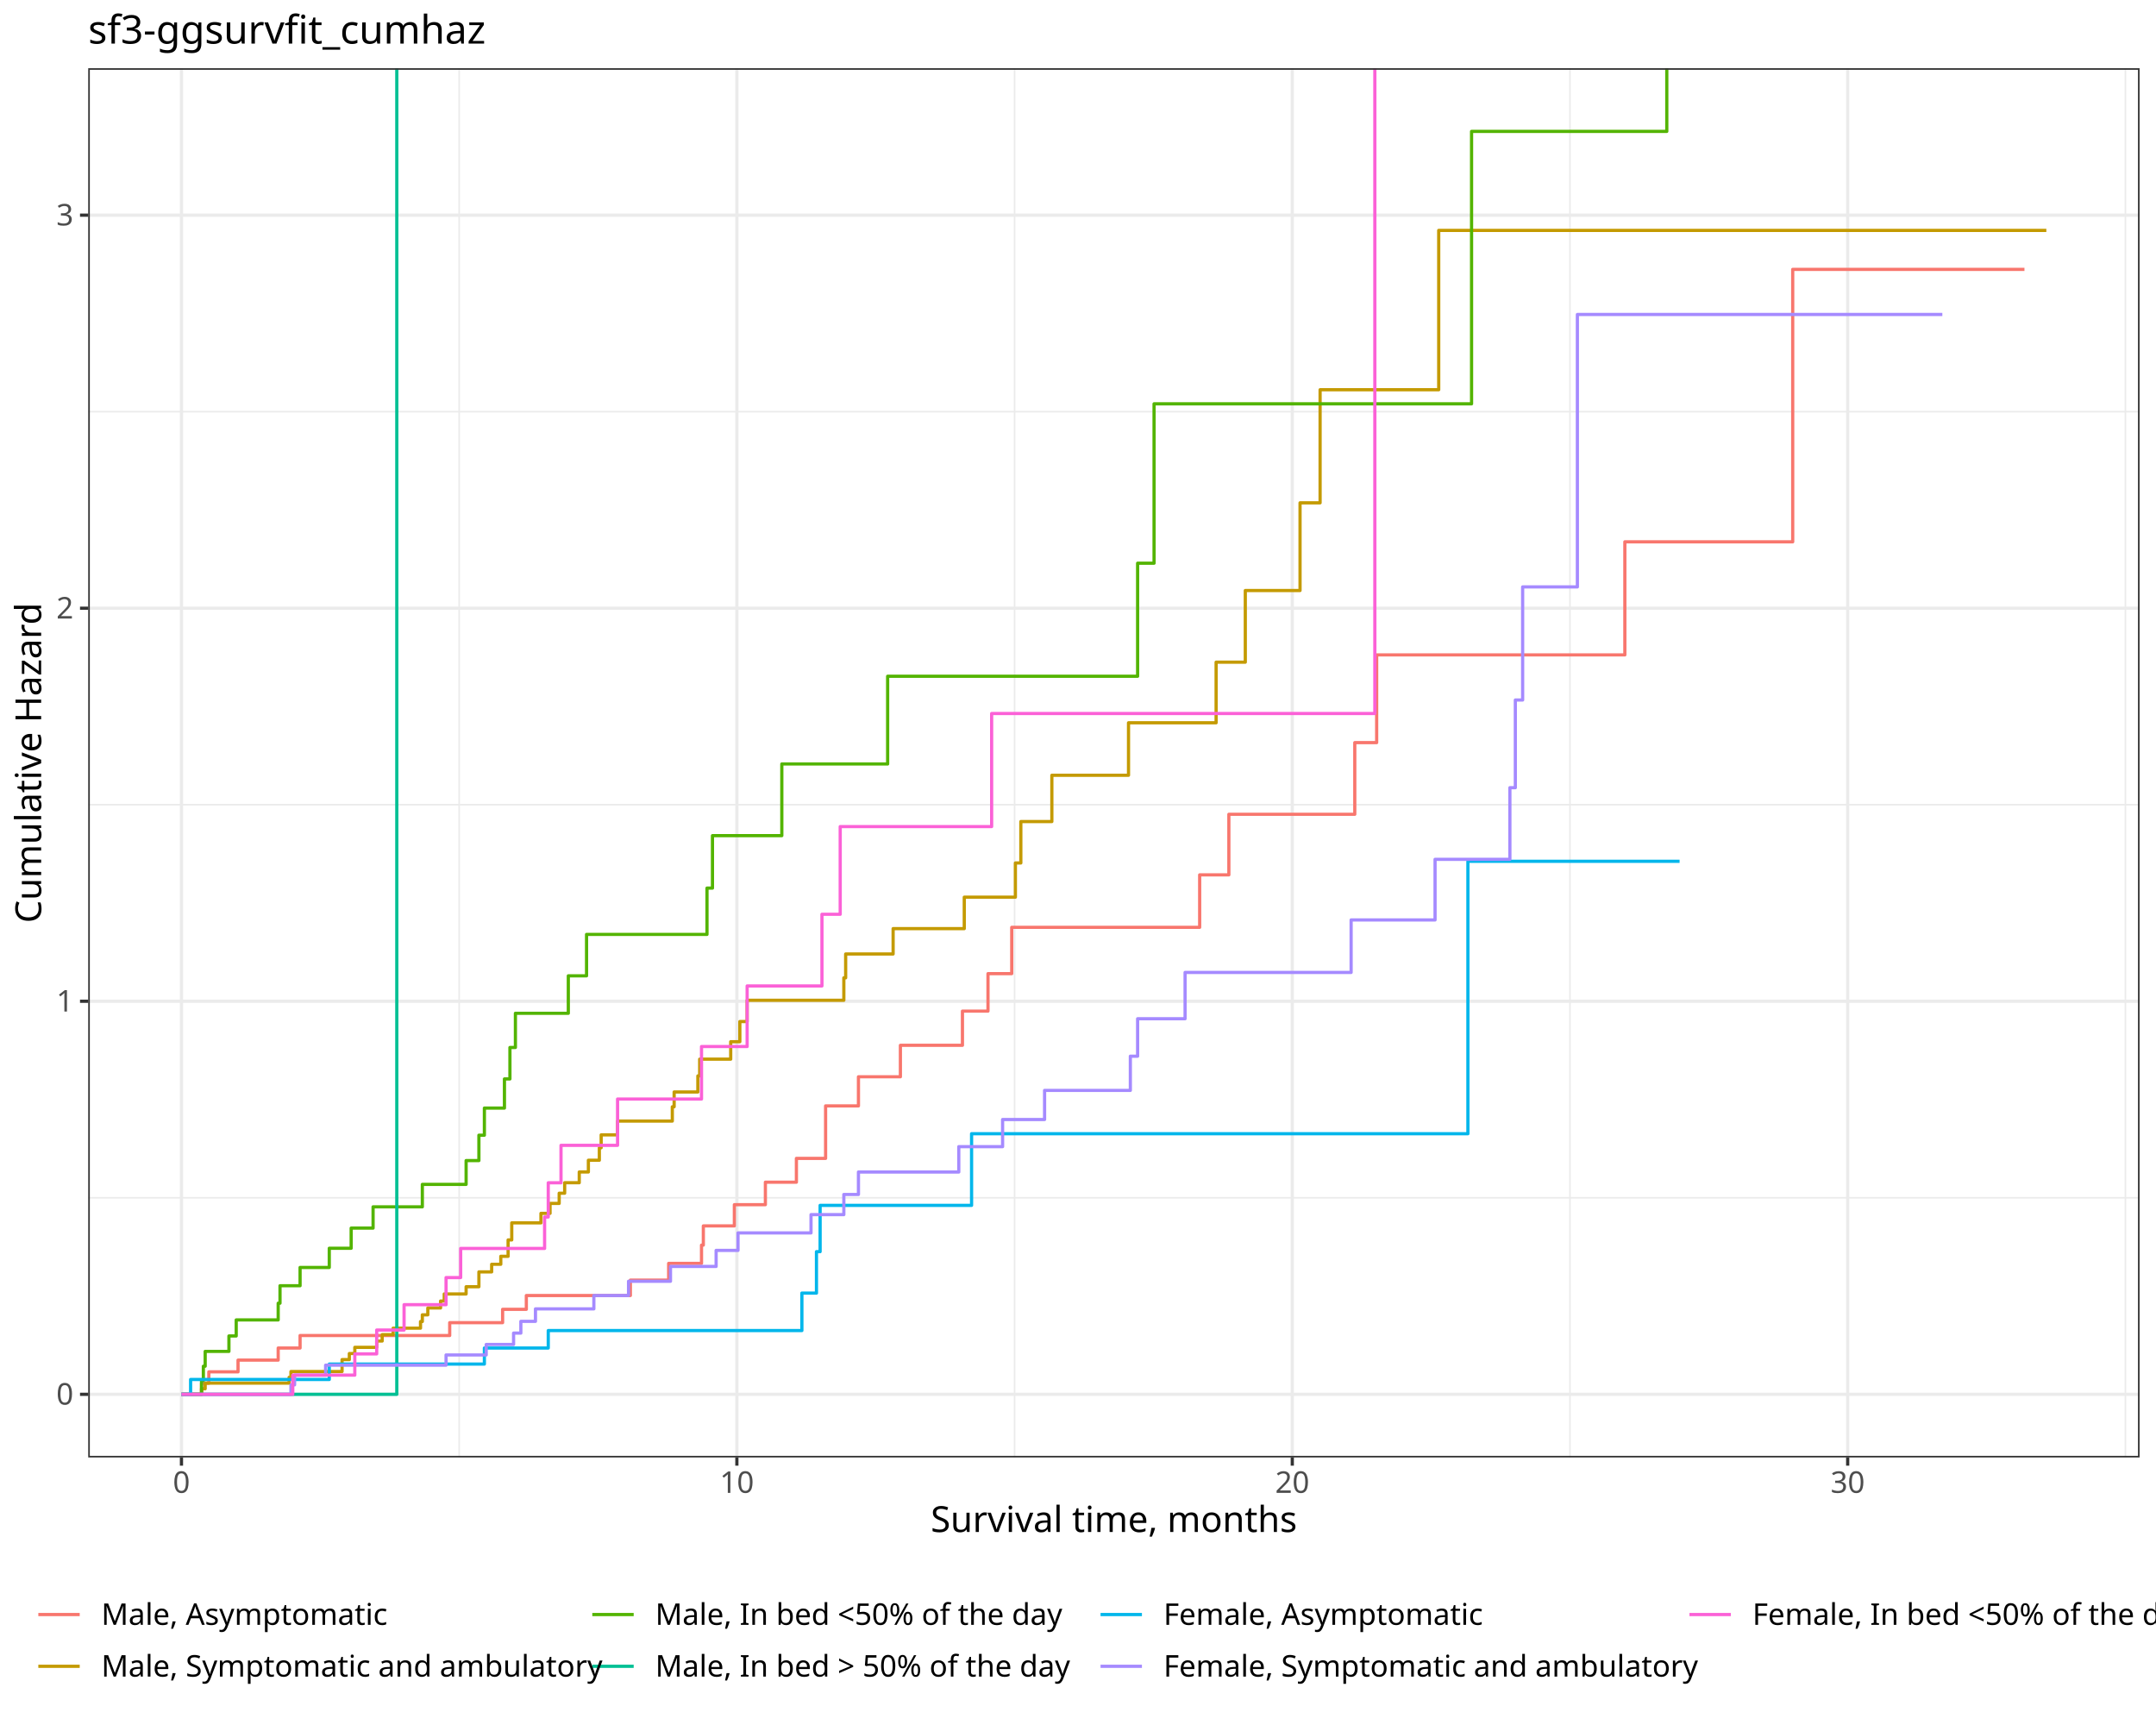
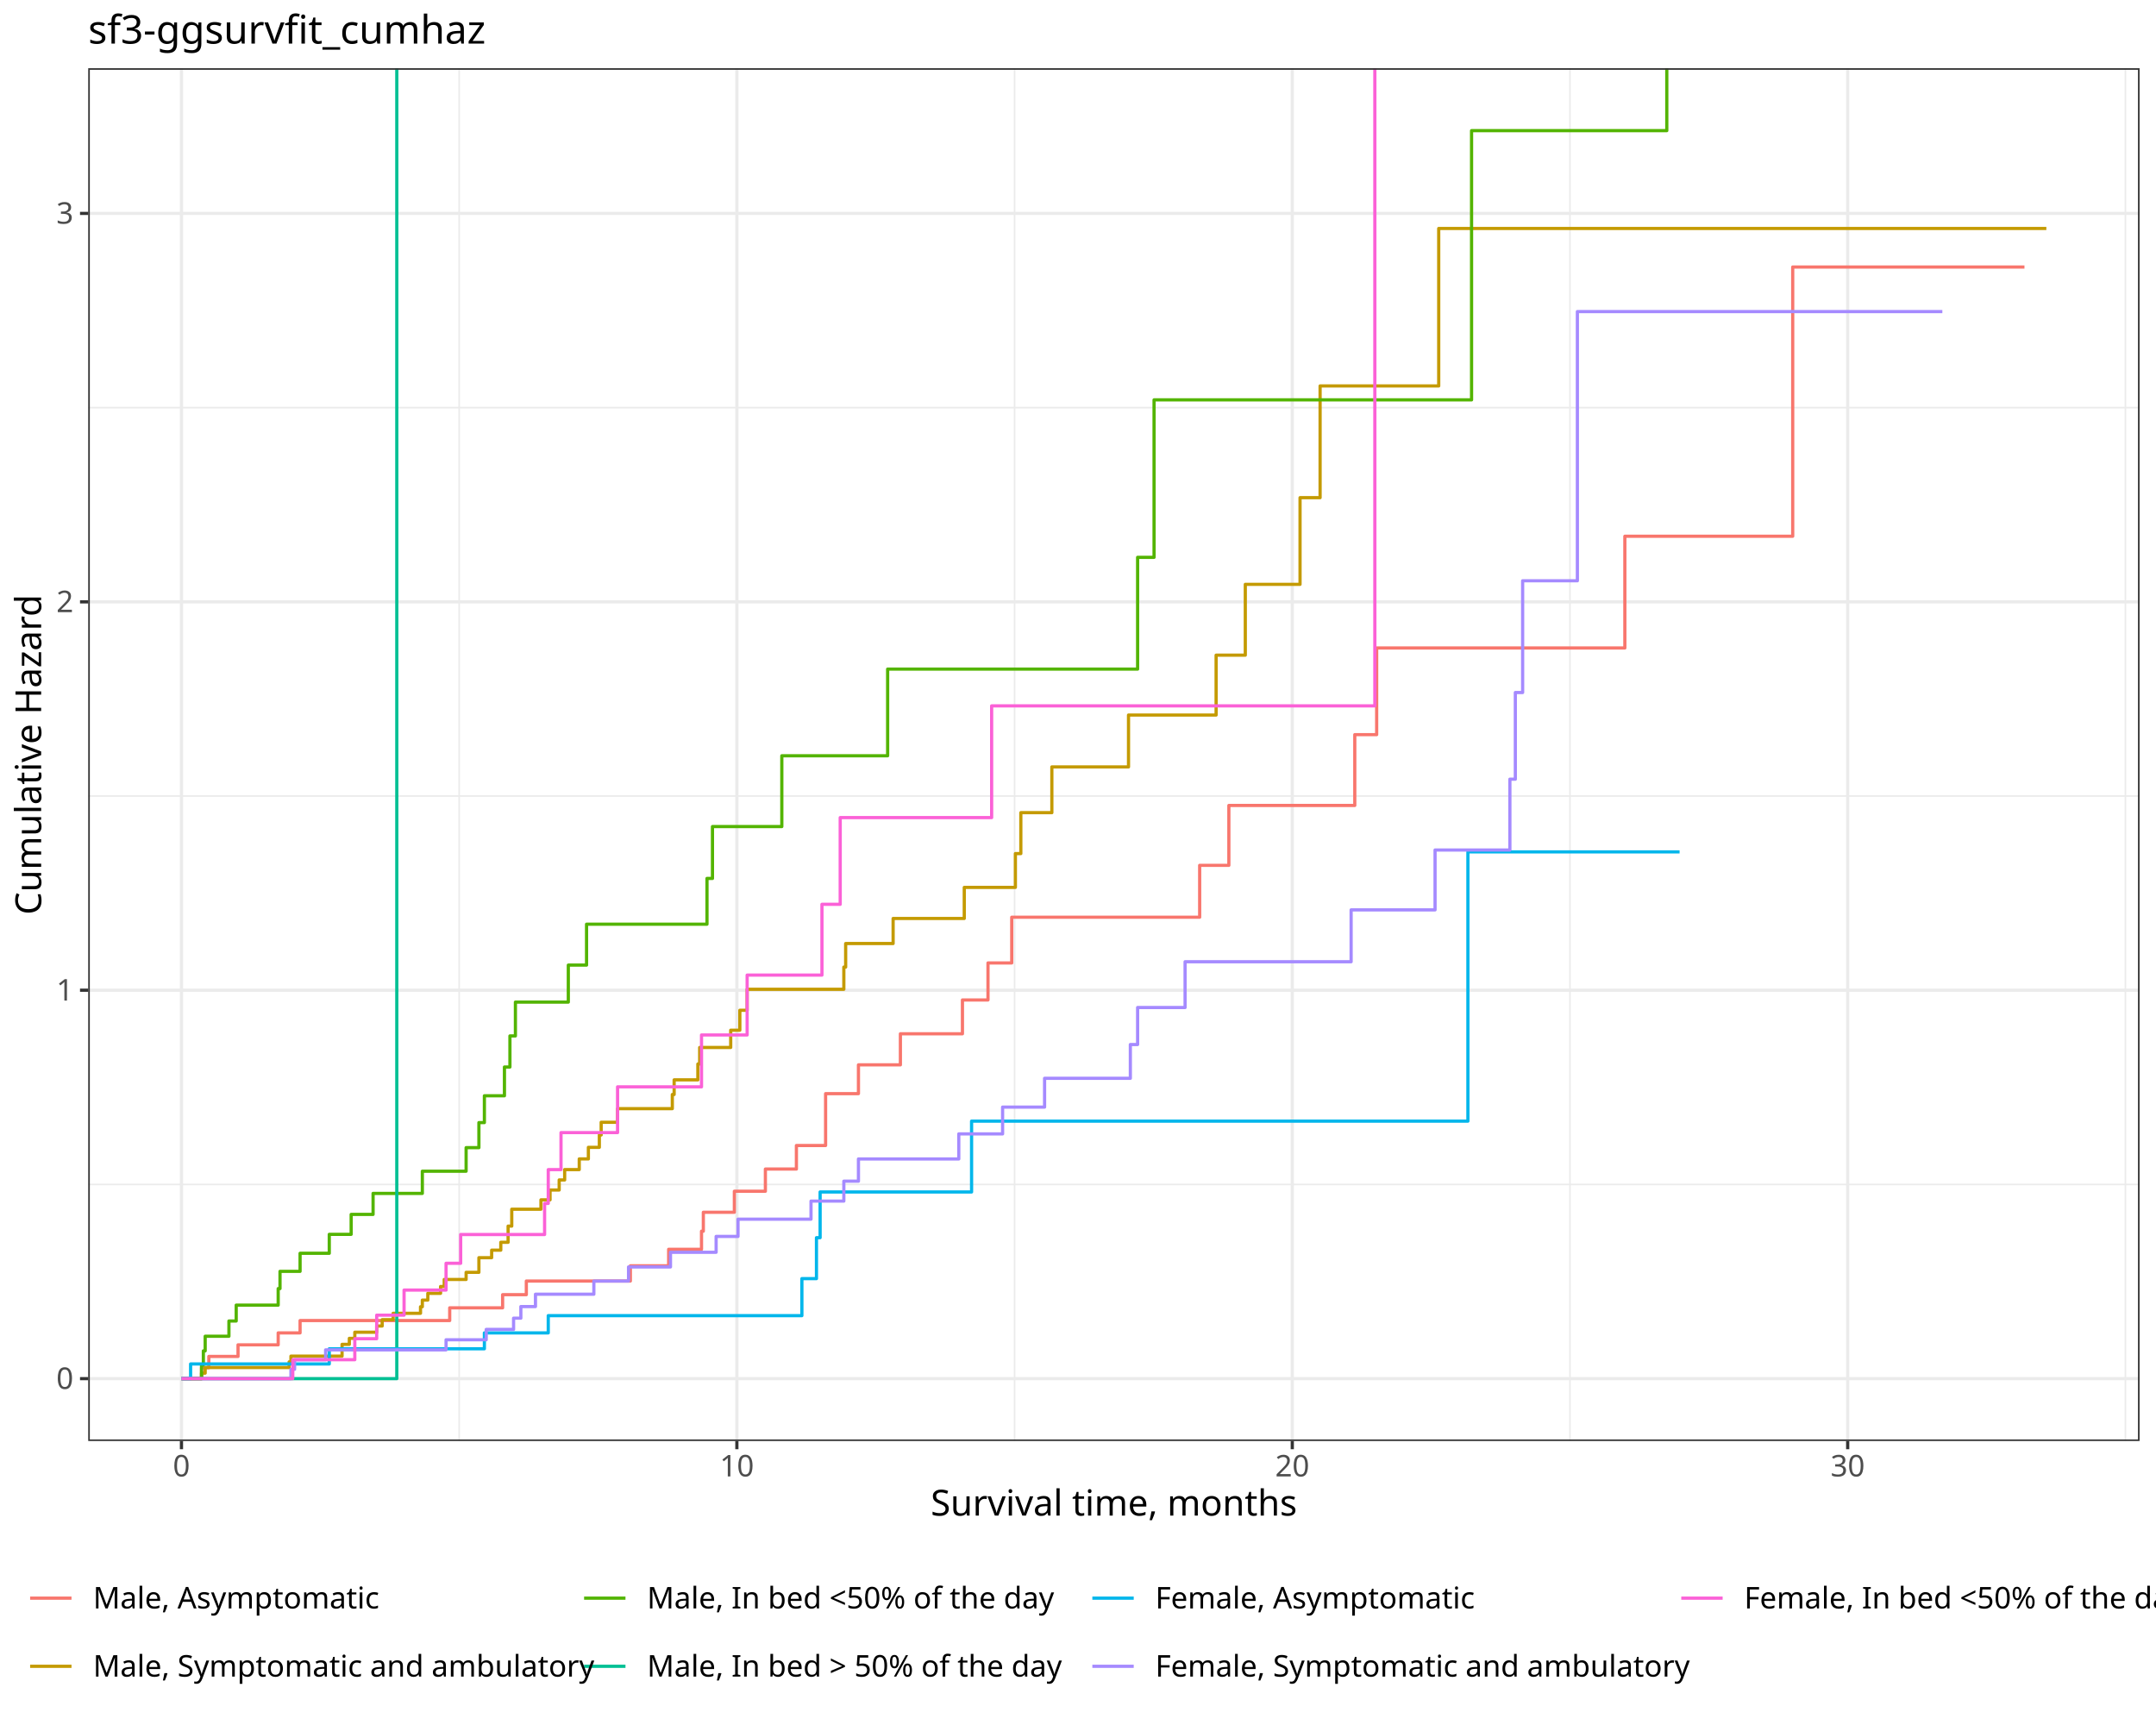
<svg xmlns="http://www.w3.org/2000/svg" class="svglite" data-engine-version="2.0" width="720.00pt" height="576.00pt" viewBox="0 0 720.00 576.00">
  <defs>
    <style type="text/css">
    .svglite line, .svglite polyline, .svglite polygon, .svglite path, .svglite rect, .svglite circle {
      fill: none;
      stroke: #000000;
      stroke-linecap: round;
      stroke-linejoin: round;
      stroke-miterlimit: 10.00;
    }
  </style>
  </defs>
  <rect width="100%" height="100%" style="stroke: none; fill: #FFFFFF;" />
  <defs>
    <clipPath id="cpMC4wMHw3MjAuMDB8MC4wMHw1NzYuMDA=">
      <rect x="0.00" y="0.00" width="720.00" height="576.00" />
    </clipPath>
  </defs>
  <g clip-path="url(#cpMC4wMHw3MjAuMDB8MC4wMHw1NzYuMDA=)">
    <rect x="0.00" y="0.00" width="720.00" height="576.00" style="stroke-width: 1.07; stroke: #FFFFFF; fill: #FFFFFF;" />
  </g>
  <defs>
-     <clipPath id="cpMjkuNDZ8NzE0LjUyfDIyLjc4fDQ4Ni42Ng==">
-       <rect x="29.46" y="22.78" width="685.06" height="463.88" />
+     <clipPath id="cpMjkuNDZ8NzE0LjUyfDIyLjc4fDQ4MS4xOA==">
+       <rect x="29.46" y="22.78" width="685.06" height="458.40" />
    </clipPath>
  </defs>
-   <g clip-path="url(#cpMjkuNDZ8NzE0LjUyfDIyLjc4fDQ4Ni42Ng==)">
-     <rect x="29.46" y="22.78" width="685.06" height="463.88" style="stroke-width: 1.07; stroke: none; fill: #FFFFFF;" />
-     <polyline points="29.46,399.96 714.52,399.96 " style="stroke-width: 0.53; stroke: #EBEBEB; stroke-linecap: butt;" />
-     <polyline points="29.46,268.71 714.52,268.71 " style="stroke-width: 0.53; stroke: #EBEBEB; stroke-linecap: butt;" />
-     <polyline points="29.46,137.47 714.52,137.47 " style="stroke-width: 0.53; stroke: #EBEBEB; stroke-linecap: butt;" />
-     <polyline points="153.34,486.66 153.34,22.78 " style="stroke-width: 0.53; stroke: #EBEBEB; stroke-linecap: butt;" />
-     <polyline points="338.82,486.66 338.82,22.78 " style="stroke-width: 0.53; stroke: #EBEBEB; stroke-linecap: butt;" />
-     <polyline points="524.30,486.66 524.30,22.78 " style="stroke-width: 0.53; stroke: #EBEBEB; stroke-linecap: butt;" />
-     <polyline points="709.78,486.66 709.78,22.78 " style="stroke-width: 0.53; stroke: #EBEBEB; stroke-linecap: butt;" />
-     <polyline points="29.46,465.58 714.52,465.58 " style="stroke-width: 1.07; stroke: #EBEBEB; stroke-linecap: butt;" />
-     <polyline points="29.46,334.33 714.52,334.33 " style="stroke-width: 1.07; stroke: #EBEBEB; stroke-linecap: butt;" />
-     <polyline points="29.46,203.09 714.52,203.09 " style="stroke-width: 1.07; stroke: #EBEBEB; stroke-linecap: butt;" />
-     <polyline points="29.46,71.84 714.52,71.84 " style="stroke-width: 1.07; stroke: #EBEBEB; stroke-linecap: butt;" />
-     <polyline points="60.60,486.66 60.60,22.78 " style="stroke-width: 1.07; stroke: #EBEBEB; stroke-linecap: butt;" />
-     <polyline points="246.08,486.66 246.08,22.78 " style="stroke-width: 1.07; stroke: #EBEBEB; stroke-linecap: butt;" />
-     <polyline points="431.56,486.66 431.56,22.78 " style="stroke-width: 1.07; stroke: #EBEBEB; stroke-linecap: butt;" />
-     <polyline points="617.04,486.66 617.04,22.78 " style="stroke-width: 1.07; stroke: #EBEBEB; stroke-linecap: butt;" />
-     <polyline points="60.60,465.58 67.30,465.58 67.30,461.88 69.74,461.88 69.74,458.08 79.49,458.08 79.49,454.16 92.90,454.16 92.90,450.12 100.21,450.12 100.21,445.95 150.18,445.95 150.18,441.65 167.85,441.65 167.85,437.20 175.77,437.20 175.77,432.59 176.99,432.59 176.99,432.59 197.71,432.59 197.71,432.59 210.51,432.59 210.51,427.45 218.43,427.45 218.43,427.45 223.30,427.45 223.30,421.86 233.66,421.86 233.66,421.86 234.27,421.86 234.27,415.76 234.88,415.76 234.88,409.35 243.41,409.35 243.41,409.35 245.24,409.35 245.24,402.26 255.60,402.26 255.60,394.75 265.96,394.75 265.96,386.80 275.71,386.80 275.71,369.27 286.68,369.27 286.68,359.55 300.69,359.55 300.69,349.04 321.41,349.04 321.41,337.62 329.94,337.62 329.94,325.11 331.16,325.11 331.16,325.11 337.87,325.11 337.87,309.65 400.63,309.65 400.63,292.13 410.38,292.13 410.38,271.90 452.43,271.90 452.43,247.97 459.74,247.97 459.74,218.68 542.62,218.68 542.62,180.92 572.48,180.92 572.48,180.92 598.68,180.92 598.68,89.95 676.07,89.95 676.07,89.95 " style="stroke-width: 1.07; stroke: #F8766D; stroke-linecap: butt;" />
-     <polyline points="60.60,465.58 67.30,465.58 67.30,463.72 68.52,463.72 68.52,461.83 96.55,461.83 96.55,459.91 97.16,459.91 97.16,457.97 114.23,457.97 114.23,453.99 116.66,453.99 116.66,451.96 118.49,451.96 118.49,449.89 125.80,449.89 125.80,447.79 127.63,447.79 127.63,445.65 131.29,445.65 131.29,443.49 140.43,443.49 140.43,441.28 141.04,441.28 141.04,439.04 142.87,439.04 142.87,436.75 147.13,436.75 147.13,434.43 148.35,434.43 148.35,432.07 155.66,432.07 155.66,429.66 159.93,429.66 159.93,424.70 164.19,424.70 164.19,422.16 166.63,422.16 166.63,422.16 167.24,422.16 167.24,419.50 169.68,419.50 169.68,414.03 170.90,414.03 170.90,408.33 173.34,408.33 173.34,408.33 175.16,408.33 175.16,408.33 180.04,408.33 180.04,408.33 180.65,408.33 180.65,405.16 183.69,405.16 183.69,401.84 186.74,401.84 186.74,398.43 188.57,398.43 188.57,394.93 193.44,394.93 193.44,391.34 195.27,391.34 195.27,391.34 195.88,391.34 195.88,391.34 196.49,391.34 196.49,387.42 197.71,387.42 197.71,387.42 200.15,387.42 200.15,383.25 200.76,383.25 200.76,378.95 205.02,378.95 205.02,378.95 206.24,378.95 206.24,374.34 224.52,374.34 224.52,369.57 225.13,369.57 225.13,364.62 230.62,364.62 230.62,364.62 233.05,364.62 233.05,359.26 233.66,359.26 233.66,353.67 244.02,353.67 244.02,347.84 245.24,347.84 245.24,347.84 247.07,347.84 247.07,341.11 249.51,341.11 249.51,334.01 281.80,334.01 281.80,326.51 282.41,326.51 282.41,318.55 298.26,318.55 298.26,310.08 306.79,310.08 306.79,310.08 312.27,310.08 312.27,310.08 322.02,310.08 322.02,299.58 339.09,299.58 339.09,288.16 339.69,288.16 339.69,288.16 340.91,288.16 340.91,274.33 351.27,274.33 351.27,258.87 376.87,258.87 376.87,241.35 406.12,241.35 406.12,221.11 415.87,221.11 415.87,197.18 434.15,197.18 434.15,167.90 440.85,167.90 440.85,130.14 480.46,130.14 480.46,76.93 551.76,76.93 551.76,76.93 683.38,76.93 683.38,76.93 " style="stroke-width: 1.07; stroke: #C49A00; stroke-linecap: butt;" />
-     <polyline points="60.60,465.58 67.30,465.58 67.30,460.97 67.91,460.97 67.91,456.20 68.52,456.20 68.52,451.25 76.45,451.25 76.45,446.10 78.88,446.10 78.88,440.74 92.90,440.74 92.90,435.16 93.51,435.16 93.51,429.32 100.21,429.32 100.21,423.22 109.96,423.22 109.96,416.81 117.27,416.81 117.27,410.08 124.59,410.08 124.59,402.98 141.04,402.98 141.04,395.48 155.66,395.48 155.66,387.53 159.93,387.53 159.93,379.06 161.76,379.06 161.76,370.00 168.46,370.00 168.46,360.27 170.29,360.27 170.29,349.77 172.12,349.77 172.12,338.35 189.79,338.35 189.79,325.84 195.88,325.84 195.88,312.01 236.10,312.01 236.10,296.55 237.93,296.55 237.93,279.03 238.54,279.03 238.54,279.03 261.09,279.03 261.09,255.10 296.43,255.10 296.43,225.81 379.91,225.81 379.91,188.06 385.40,188.06 385.40,134.84 491.43,134.84 491.43,43.87 556.63,43.87 556.63,22.78 " style="stroke-width: 1.07; stroke: #53B400; stroke-linecap: butt;" />
-     <polyline points="60.60,465.58 132.51,465.58 132.51,22.78 " style="stroke-width: 1.07; stroke: #00C094; stroke-linecap: butt;" />
-     <polyline points="60.60,465.58 63.65,465.58 63.65,460.63 109.96,460.63 109.96,455.48 161.76,455.48 161.76,450.12 167.24,450.12 167.24,450.12 183.09,450.12 183.09,444.29 183.69,444.29 183.69,444.29 197.10,444.29 197.10,444.29 203.80,444.29 203.80,444.29 206.85,444.29 206.85,444.29 214.16,444.29 214.16,444.29 222.69,444.29 222.69,444.29 224.52,444.29 224.52,444.29 228.79,444.29 228.79,444.29 238.54,444.29 238.54,444.29 252.55,444.29 252.55,444.29 262.91,444.29 262.91,444.29 267.79,444.29 267.79,431.78 272.66,431.78 272.66,417.95 273.88,417.95 273.88,402.49 293.38,402.49 293.38,402.49 294.60,402.49 294.60,402.49 324.46,402.49 324.46,378.56 391.49,378.56 391.49,378.56 401.24,378.56 401.24,378.56 418.91,378.56 418.91,378.56 490.21,378.56 490.21,287.59 560.90,287.59 560.90,287.59 " style="stroke-width: 1.07; stroke: #00B6EB; stroke-linecap: butt;" />
-     <polyline points="60.60,465.58 97.16,465.58 97.16,462.42 98.38,462.42 98.38,459.17 108.74,459.17 108.74,455.85 148.96,455.85 148.96,452.44 162.37,452.44 162.37,448.94 166.02,448.94 166.02,448.94 168.46,448.94 168.46,448.94 171.51,448.94 171.51,445.14 173.94,445.14 173.94,441.22 177.60,441.22 177.60,441.22 178.82,441.22 178.82,437.05 184.30,437.05 184.30,437.05 198.32,437.05 198.32,432.60 208.68,432.60 208.68,432.60 209.90,432.60 209.90,427.83 223.91,427.83 223.91,422.88 226.35,422.88 226.35,422.88 239.15,422.88 239.15,417.52 240.98,417.52 240.98,417.52 246.46,417.52 246.46,411.69 270.84,411.69 270.84,405.58 277.54,405.58 277.54,405.58 281.80,405.58 281.80,398.85 282.41,398.85 282.41,398.85 286.68,398.85 286.68,391.35 289.73,391.35 289.73,391.35 320.19,391.35 320.19,382.88 334.82,382.88 334.82,373.82 348.84,373.82 348.84,364.10 371.99,364.10 371.99,364.10 377.48,364.10 377.48,352.68 379.91,352.68 379.91,340.17 382.96,340.17 382.96,340.17 395.76,340.17 395.76,324.71 451.21,324.71 451.21,307.18 479.24,307.18 479.24,286.95 504.23,286.95 504.23,263.02 506.05,263.02 506.05,233.74 508.49,233.74 508.49,195.98 511.54,195.98 511.54,195.98 526.77,195.98 526.77,105.01 648.65,105.01 648.65,105.01 " style="stroke-width: 1.07; stroke: #A58AFF; stroke-linecap: butt;" />
-     <polyline points="60.60,465.58 97.77,465.58 97.77,459.17 116.66,459.17 116.66,459.17 118.49,459.17 118.49,452.08 124.59,452.08 124.59,452.08 125.80,452.08 125.80,444.12 134.94,444.12 134.94,435.65 148.96,435.65 148.96,426.60 153.84,426.60 153.84,416.87 181.87,416.87 181.87,406.37 183.09,406.37 183.09,394.95 187.35,394.95 187.35,382.44 189.18,382.44 189.18,382.44 206.24,382.44 206.24,366.98 234.27,366.98 234.27,349.45 249.51,349.45 249.51,329.22 274.49,329.22 274.49,305.29 280.59,305.29 280.59,276.01 331.16,276.01 331.16,238.25 371.99,238.25 371.99,238.25 396.37,238.25 396.37,238.25 459.13,238.25 459.13,22.78 " style="stroke-width: 1.07; stroke: #FB61D7; stroke-linecap: butt;" />
-     <rect x="29.46" y="22.78" width="685.06" height="463.88" style="stroke-width: 1.07; stroke: #333333;" />
+   <g clip-path="url(#cpMjkuNDZ8NzE0LjUyfDIyLjc4fDQ4MS4xOA==)">
+     <rect x="29.46" y="22.78" width="685.06" height="458.40" style="stroke-width: 1.07; stroke: none; fill: #FFFFFF;" />
+     <polyline points="29.46,395.50 714.52,395.50 " style="stroke-width: 0.53; stroke: #EBEBEB; stroke-linecap: butt;" />
+     <polyline points="29.46,265.81 714.52,265.81 " style="stroke-width: 0.53; stroke: #EBEBEB; stroke-linecap: butt;" />
+     <polyline points="29.46,136.11 714.52,136.11 " style="stroke-width: 0.53; stroke: #EBEBEB; stroke-linecap: butt;" />
+     <polyline points="153.34,481.18 153.34,22.78 " style="stroke-width: 0.53; stroke: #EBEBEB; stroke-linecap: butt;" />
+     <polyline points="338.82,481.18 338.82,22.78 " style="stroke-width: 0.53; stroke: #EBEBEB; stroke-linecap: butt;" />
+     <polyline points="524.30,481.18 524.30,22.78 " style="stroke-width: 0.53; stroke: #EBEBEB; stroke-linecap: butt;" />
+     <polyline points="709.78,481.18 709.78,22.78 " style="stroke-width: 0.53; stroke: #EBEBEB; stroke-linecap: butt;" />
+     <polyline points="29.46,460.35 714.52,460.35 " style="stroke-width: 1.07; stroke: #EBEBEB; stroke-linecap: butt;" />
+     <polyline points="29.46,330.65 714.52,330.65 " style="stroke-width: 1.07; stroke: #EBEBEB; stroke-linecap: butt;" />
+     <polyline points="29.46,200.96 714.52,200.96 " style="stroke-width: 1.07; stroke: #EBEBEB; stroke-linecap: butt;" />
+     <polyline points="29.46,71.26 714.52,71.26 " style="stroke-width: 1.07; stroke: #EBEBEB; stroke-linecap: butt;" />
+     <polyline points="60.60,481.18 60.60,22.78 " style="stroke-width: 1.07; stroke: #EBEBEB; stroke-linecap: butt;" />
+     <polyline points="246.08,481.18 246.08,22.78 " style="stroke-width: 1.07; stroke: #EBEBEB; stroke-linecap: butt;" />
+     <polyline points="431.56,481.18 431.56,22.78 " style="stroke-width: 1.07; stroke: #EBEBEB; stroke-linecap: butt;" />
+     <polyline points="617.04,481.18 617.04,22.78 " style="stroke-width: 1.07; stroke: #EBEBEB; stroke-linecap: butt;" />
+     <polyline points="60.60,460.35 67.30,460.35 67.30,456.69 69.74,456.69 69.74,452.93 79.49,452.93 79.49,449.06 92.90,449.06 92.90,445.07 100.21,445.07 100.21,440.95 150.18,440.95 150.18,436.70 167.85,436.70 167.85,432.31 175.77,432.31 175.77,427.75 176.99,427.75 176.99,427.75 197.71,427.75 197.71,427.75 210.51,427.75 210.51,422.67 218.43,422.67 218.43,422.67 223.30,422.67 223.30,417.15 233.66,417.15 233.66,417.15 234.27,417.15 234.27,411.11 234.88,411.11 234.88,404.79 243.41,404.79 243.41,404.79 245.24,404.79 245.24,397.77 255.60,397.77 255.60,390.36 265.96,390.36 265.96,382.50 275.71,382.50 275.71,365.18 286.68,365.18 286.68,355.57 300.69,355.57 300.69,345.19 321.41,345.19 321.41,333.90 329.94,333.90 329.94,321.54 331.16,321.54 331.16,321.54 337.87,321.54 337.87,306.27 400.63,306.27 400.63,288.95 410.38,288.95 410.38,268.95 452.43,268.95 452.43,245.31 459.74,245.31 459.74,216.37 542.62,216.37 542.62,179.06 572.48,179.06 572.48,179.06 598.68,179.06 598.68,89.16 676.07,89.16 676.07,89.16 " style="stroke-width: 1.07; stroke: #F8766D; stroke-linecap: butt;" />
+     <polyline points="60.60,460.35 67.30,460.35 67.30,458.51 68.52,458.51 68.52,456.64 96.55,456.64 96.55,454.75 97.16,454.75 97.16,452.83 114.23,452.83 114.23,448.90 116.66,448.90 116.66,446.89 118.49,446.89 118.49,444.84 125.80,444.84 125.80,442.77 127.63,442.77 127.63,440.66 131.29,440.66 131.29,438.52 140.43,438.52 140.43,436.34 141.04,436.34 141.04,434.12 142.87,434.12 142.87,431.86 147.13,431.86 147.13,429.57 148.35,429.57 148.35,427.23 155.66,427.23 155.66,424.85 159.93,424.85 159.93,419.96 164.19,419.96 164.19,417.44 166.63,417.44 166.63,417.44 167.24,417.44 167.24,414.82 169.68,414.82 169.68,409.41 170.90,409.41 170.90,403.77 173.34,403.77 173.34,403.77 175.16,403.77 175.16,403.77 180.04,403.77 180.04,403.77 180.65,403.77 180.65,400.65 183.69,400.65 183.69,397.36 186.74,397.36 186.74,394.00 188.57,394.00 188.57,390.54 193.44,390.54 193.44,386.98 195.27,386.98 195.27,386.98 195.88,386.98 195.88,386.98 196.49,386.98 196.49,383.11 197.71,383.11 197.71,383.11 200.15,383.11 200.15,378.99 200.76,378.99 200.76,374.74 205.02,374.74 205.02,374.74 206.24,374.74 206.24,370.19 224.52,370.19 224.52,365.47 225.13,365.47 225.13,360.58 230.62,360.58 230.62,360.58 233.05,360.58 233.05,355.28 233.66,355.28 233.66,349.76 244.02,349.76 244.02,344.00 245.24,344.00 245.24,344.00 247.07,344.00 247.07,337.35 249.51,337.35 249.51,330.33 281.80,330.33 281.80,322.92 282.41,322.92 282.41,315.06 298.26,315.06 298.26,306.69 306.79,306.69 306.79,306.69 312.27,306.69 312.27,306.69 322.02,306.69 322.02,296.31 339.09,296.31 339.09,285.02 339.69,285.02 339.69,285.02 340.91,285.02 340.91,271.36 351.27,271.36 351.27,256.08 376.87,256.08 376.87,238.76 406.12,238.76 406.12,218.77 415.87,218.77 415.87,195.12 434.15,195.12 434.15,166.18 440.85,166.18 440.85,128.87 480.46,128.87 480.46,76.29 551.76,76.29 551.76,76.29 683.38,76.29 683.38,76.29 " style="stroke-width: 1.07; stroke: #C49A00; stroke-linecap: butt;" />
+     <polyline points="60.60,460.35 67.30,460.35 67.30,455.80 67.91,455.80 67.91,451.08 68.52,451.08 68.52,446.19 76.45,446.19 76.45,441.10 78.88,441.10 78.88,435.80 92.90,435.80 92.90,430.28 93.51,430.28 93.51,424.52 100.21,424.52 100.21,418.49 109.96,418.49 109.96,412.16 117.27,412.16 117.27,405.51 124.59,405.51 124.59,398.49 141.04,398.49 141.04,391.08 155.66,391.08 155.66,383.22 159.93,383.22 159.93,374.85 161.76,374.85 161.76,365.90 168.46,365.90 168.46,356.29 170.29,356.29 170.29,345.91 172.12,345.91 172.12,334.62 189.79,334.62 189.79,322.26 195.88,322.26 195.88,308.60 236.10,308.60 236.10,293.32 237.93,293.32 237.93,276.00 238.54,276.00 238.54,276.00 261.09,276.00 261.09,252.36 296.43,252.36 296.43,223.42 379.91,223.42 379.91,186.10 385.40,186.10 385.40,133.52 491.43,133.52 491.43,43.62 556.63,43.62 556.63,22.78 " style="stroke-width: 1.07; stroke: #53B400; stroke-linecap: butt;" />
+     <polyline points="60.60,460.35 132.51,460.35 132.51,22.78 " style="stroke-width: 1.07; stroke: #00C094; stroke-linecap: butt;" />
+     <polyline points="60.60,460.35 63.65,460.35 63.65,455.45 109.96,455.45 109.96,450.37 161.76,450.37 161.76,445.07 167.24,445.07 167.24,445.07 183.09,445.07 183.09,439.31 183.69,439.31 183.69,439.31 197.10,439.31 197.10,439.31 203.80,439.31 203.80,439.31 206.85,439.31 206.85,439.31 214.16,439.31 214.16,439.31 222.69,439.31 222.69,439.31 224.52,439.31 224.52,439.31 228.79,439.31 228.79,439.31 238.54,439.31 238.54,439.31 252.55,439.31 252.55,439.31 262.91,439.31 262.91,439.31 267.79,439.31 267.79,426.95 272.66,426.95 272.66,413.28 273.88,413.28 273.88,398.01 293.38,398.01 293.38,398.01 294.60,398.01 294.60,398.01 324.46,398.01 324.46,374.36 391.49,374.36 391.49,374.36 401.24,374.36 401.24,374.36 418.91,374.36 418.91,374.36 490.21,374.36 490.21,284.46 560.90,284.46 560.90,284.46 " style="stroke-width: 1.07; stroke: #00B6EB; stroke-linecap: butt;" />
+     <polyline points="60.60,460.35 97.16,460.35 97.16,457.22 98.38,457.22 98.38,454.02 108.74,454.02 108.74,450.74 148.96,450.74 148.96,447.37 162.37,447.37 162.37,443.91 166.02,443.91 166.02,443.91 168.46,443.91 168.46,443.91 171.51,443.91 171.51,440.15 173.94,440.15 173.94,436.28 177.60,436.28 177.60,436.28 178.82,436.28 178.82,432.16 184.30,432.16 184.30,432.16 198.32,432.16 198.32,427.76 208.68,427.76 208.68,427.76 209.90,427.76 209.90,423.05 223.91,423.05 223.91,418.15 226.35,418.15 226.35,418.15 239.15,418.15 239.15,412.86 240.98,412.86 240.98,412.86 246.46,412.86 246.46,407.09 270.84,407.09 270.84,401.06 277.54,401.06 277.54,401.06 281.80,401.06 281.80,394.41 282.41,394.41 282.41,394.41 286.68,394.41 286.68,386.99 289.73,386.99 289.73,386.99 320.19,386.99 320.19,378.62 334.82,378.62 334.82,369.67 348.84,369.67 348.84,360.06 371.99,360.06 371.99,360.06 377.48,360.06 377.48,348.78 379.91,348.78 379.91,336.42 382.96,336.42 382.96,336.42 395.76,336.42 395.76,321.14 451.21,321.14 451.21,303.82 479.24,303.82 479.24,283.83 504.23,283.83 504.23,260.18 506.05,260.18 506.05,231.24 508.49,231.24 508.49,193.93 511.54,193.93 511.54,193.93 526.77,193.93 526.77,104.04 648.65,104.04 648.65,104.04 " style="stroke-width: 1.07; stroke: #A58AFF; stroke-linecap: butt;" />
+     <polyline points="60.60,460.35 97.77,460.35 97.77,454.02 116.66,454.02 116.66,454.02 118.49,454.02 118.49,447.01 124.59,447.01 124.59,447.01 125.80,447.01 125.80,439.15 134.94,439.15 134.94,430.77 148.96,430.77 148.96,421.83 153.84,421.83 153.84,412.22 181.87,412.22 181.87,401.83 183.09,401.83 183.09,390.55 187.35,390.55 187.35,378.19 189.18,378.19 189.18,378.19 206.24,378.19 206.24,362.91 234.27,362.91 234.27,345.59 249.51,345.59 249.51,325.60 274.49,325.60 274.49,301.96 280.59,301.96 280.59,273.01 331.16,273.01 331.16,235.70 371.99,235.70 371.99,235.70 396.37,235.70 396.37,235.70 459.13,235.70 459.13,22.78 " style="stroke-width: 1.07; stroke: #FB61D7; stroke-linecap: butt;" />
+     <rect x="29.46" y="22.78" width="685.06" height="458.40" style="stroke-width: 1.07; stroke: #333333;" />
  </g>
  <g clip-path="url(#cpMC4wMHw3MjAuMDB8MC4wMHw1NzYuMDA=)">
-     <text x="24.53" y="469.02" text-anchor="end" style="font-size: 10.00px; fill: #4D4D4D; font-family: sans;" textLength="5.56px" lengthAdjust="spacingAndGlyphs">0</text>
-     <text x="24.53" y="337.77" text-anchor="end" style="font-size: 10.00px; fill: #4D4D4D; font-family: sans;" textLength="5.56px" lengthAdjust="spacingAndGlyphs">1</text>
-     <text x="24.53" y="206.53" text-anchor="end" style="font-size: 10.00px; fill: #4D4D4D; font-family: sans;" textLength="5.56px" lengthAdjust="spacingAndGlyphs">2</text>
-     <text x="24.53" y="75.28" text-anchor="end" style="font-size: 10.00px; fill: #4D4D4D; font-family: sans;" textLength="5.56px" lengthAdjust="spacingAndGlyphs">3</text>
-     <polyline points="26.72,465.58 29.46,465.58 " style="stroke-width: 1.07; stroke: #333333; stroke-linecap: butt;" />
-     <polyline points="26.72,334.33 29.46,334.33 " style="stroke-width: 1.07; stroke: #333333; stroke-linecap: butt;" />
-     <polyline points="26.72,203.09 29.46,203.09 " style="stroke-width: 1.07; stroke: #333333; stroke-linecap: butt;" />
-     <polyline points="26.72,71.84 29.46,71.84 " style="stroke-width: 1.07; stroke: #333333; stroke-linecap: butt;" />
-     <polyline points="60.60,489.40 60.60,486.66 " style="stroke-width: 1.07; stroke: #333333; stroke-linecap: butt;" />
-     <polyline points="246.08,489.40 246.08,486.66 " style="stroke-width: 1.07; stroke: #333333; stroke-linecap: butt;" />
-     <polyline points="431.56,489.40 431.56,486.66 " style="stroke-width: 1.07; stroke: #333333; stroke-linecap: butt;" />
-     <polyline points="617.04,489.40 617.04,486.66 " style="stroke-width: 1.07; stroke: #333333; stroke-linecap: butt;" />
-     <text x="60.60" y="498.48" text-anchor="middle" style="font-size: 10.00px; fill: #4D4D4D; font-family: sans;" textLength="5.56px" lengthAdjust="spacingAndGlyphs">0</text>
-     <text x="246.08" y="498.48" text-anchor="middle" style="font-size: 10.00px; fill: #4D4D4D; font-family: sans;" textLength="11.12px" lengthAdjust="spacingAndGlyphs">10</text>
-     <text x="431.56" y="498.48" text-anchor="middle" style="font-size: 10.00px; fill: #4D4D4D; font-family: sans;" textLength="11.12px" lengthAdjust="spacingAndGlyphs">20</text>
-     <text x="617.04" y="498.48" text-anchor="middle" style="font-size: 10.00px; fill: #4D4D4D; font-family: sans;" textLength="11.12px" lengthAdjust="spacingAndGlyphs">30</text>
-     <text x="371.99" y="511.55" text-anchor="middle" style="font-size: 12.00px; font-family: sans;" textLength="114.72px" lengthAdjust="spacingAndGlyphs">Survival time, months</text>
-     <text transform="translate(13.74,254.72) rotate(-90)" text-anchor="middle" style="font-size: 12.00px; font-family: sans;" textLength="102.06px" lengthAdjust="spacingAndGlyphs">Cumulative Hazard</text>
-     <rect x="0.11" y="525.00" width="743.76" height="45.52" style="stroke-width: 1.07; stroke: none; fill: #FFFFFF;" />
-     <rect x="11.07" y="530.48" width="17.28" height="17.28" style="stroke-width: 1.07; stroke: none; fill: #FFFFFF;" />
-     <line x1="12.80" y1="539.12" x2="26.62" y2="539.12" style="stroke-width: 1.07; stroke: #F8766D; stroke-linecap: butt;" />
-     <rect x="11.07" y="547.76" width="17.28" height="17.28" style="stroke-width: 1.07; stroke: none; fill: #FFFFFF;" />
-     <line x1="12.80" y1="556.40" x2="26.62" y2="556.40" style="stroke-width: 1.07; stroke: #C49A00; stroke-linecap: butt;" />
-     <rect x="196.07" y="530.48" width="17.28" height="17.28" style="stroke-width: 1.07; stroke: none; fill: #FFFFFF;" />
-     <line x1="197.80" y1="539.12" x2="211.62" y2="539.12" style="stroke-width: 1.07; stroke: #53B400; stroke-linecap: butt;" />
-     <rect x="196.07" y="547.76" width="17.28" height="17.28" style="stroke-width: 1.07; stroke: none; fill: #FFFFFF;" />
-     <line x1="197.80" y1="556.40" x2="211.62" y2="556.40" style="stroke-width: 1.07; stroke: #00C094; stroke-linecap: butt;" />
-     <rect x="365.80" y="530.48" width="17.28" height="17.28" style="stroke-width: 1.07; stroke: none; fill: #FFFFFF;" />
-     <line x1="367.53" y1="539.12" x2="381.35" y2="539.12" style="stroke-width: 1.07; stroke: #00B6EB; stroke-linecap: butt;" />
-     <rect x="365.80" y="547.76" width="17.28" height="17.28" style="stroke-width: 1.07; stroke: none; fill: #FFFFFF;" />
-     <line x1="367.53" y1="556.40" x2="381.35" y2="556.40" style="stroke-width: 1.07; stroke: #A58AFF; stroke-linecap: butt;" />
-     <rect x="562.47" y="530.48" width="17.28" height="17.28" style="stroke-width: 1.07; stroke: none; fill: #FFFFFF;" />
-     <line x1="564.20" y1="539.12" x2="578.02" y2="539.12" style="stroke-width: 1.07; stroke: #FB61D7; stroke-linecap: butt;" />
-     <text x="33.83" y="542.56" style="font-size: 10.00px; font-family: sans;" textLength="128.94px" lengthAdjust="spacingAndGlyphs">Male, Asymptomatic              </text>
-     <text x="33.83" y="559.84" style="font-size: 10.00px; font-family: sans;" textLength="156.76px" lengthAdjust="spacingAndGlyphs">Male, Symptomatic and ambulatory</text>
-     <text x="218.83" y="542.56" style="font-size: 10.00px; font-family: sans;" textLength="141.49px" lengthAdjust="spacingAndGlyphs">Male, In bed &lt;50% of the day    </text>
-     <text x="218.83" y="559.84" style="font-size: 10.00px; font-family: sans;" textLength="141.49px" lengthAdjust="spacingAndGlyphs">Male, In bed &gt; 50% of the day   </text>
-     <text x="388.56" y="542.56" style="font-size: 10.00px; font-family: sans;" textLength="140.61px" lengthAdjust="spacingAndGlyphs">Female, Asymptomatic              </text>
-     <text x="388.56" y="559.84" style="font-size: 10.00px; font-family: sans;" textLength="168.43px" lengthAdjust="spacingAndGlyphs">Female, Symptomatic and ambulatory</text>
-     <text x="585.23" y="542.56" style="font-size: 10.00px; font-family: sans;" textLength="153.16px" lengthAdjust="spacingAndGlyphs">Female, In bed &lt;50% of the day    </text>
+     <text x="24.53" y="463.79" text-anchor="end" style="font-size: 10.00px; fill: #4D4D4D; font-family: sans;" textLength="5.56px" lengthAdjust="spacingAndGlyphs">0</text>
+     <text x="24.53" y="334.09" text-anchor="end" style="font-size: 10.00px; fill: #4D4D4D; font-family: sans;" textLength="5.56px" lengthAdjust="spacingAndGlyphs">1</text>
+     <text x="24.53" y="204.40" text-anchor="end" style="font-size: 10.00px; fill: #4D4D4D; font-family: sans;" textLength="5.56px" lengthAdjust="spacingAndGlyphs">2</text>
+     <text x="24.53" y="74.70" text-anchor="end" style="font-size: 10.00px; fill: #4D4D4D; font-family: sans;" textLength="5.56px" lengthAdjust="spacingAndGlyphs">3</text>
+     <polyline points="26.72,460.35 29.46,460.35 " style="stroke-width: 1.07; stroke: #333333; stroke-linecap: butt;" />
+     <polyline points="26.72,330.65 29.46,330.65 " style="stroke-width: 1.07; stroke: #333333; stroke-linecap: butt;" />
+     <polyline points="26.72,200.96 29.46,200.96 " style="stroke-width: 1.07; stroke: #333333; stroke-linecap: butt;" />
+     <polyline points="26.72,71.26 29.46,71.26 " style="stroke-width: 1.07; stroke: #333333; stroke-linecap: butt;" />
+     <polyline points="60.60,483.92 60.60,481.18 " style="stroke-width: 1.07; stroke: #333333; stroke-linecap: butt;" />
+     <polyline points="246.08,483.92 246.08,481.18 " style="stroke-width: 1.07; stroke: #333333; stroke-linecap: butt;" />
+     <polyline points="431.56,483.92 431.56,481.18 " style="stroke-width: 1.07; stroke: #333333; stroke-linecap: butt;" />
+     <polyline points="617.04,483.92 617.04,481.18 " style="stroke-width: 1.07; stroke: #333333; stroke-linecap: butt;" />
+     <text x="60.60" y="493.00" text-anchor="middle" style="font-size: 10.00px; fill: #4D4D4D; font-family: sans;" textLength="5.56px" lengthAdjust="spacingAndGlyphs">0</text>
+     <text x="246.08" y="493.00" text-anchor="middle" style="font-size: 10.00px; fill: #4D4D4D; font-family: sans;" textLength="11.12px" lengthAdjust="spacingAndGlyphs">10</text>
+     <text x="431.56" y="493.00" text-anchor="middle" style="font-size: 10.00px; fill: #4D4D4D; font-family: sans;" textLength="11.12px" lengthAdjust="spacingAndGlyphs">20</text>
+     <text x="617.04" y="493.00" text-anchor="middle" style="font-size: 10.00px; fill: #4D4D4D; font-family: sans;" textLength="11.12px" lengthAdjust="spacingAndGlyphs">30</text>
+     <text x="371.99" y="506.07" text-anchor="middle" style="font-size: 12.00px; font-family: sans;" textLength="114.72px" lengthAdjust="spacingAndGlyphs">Survival time, months</text>
+     <text transform="translate(13.74,251.98) rotate(-90)" text-anchor="middle" style="font-size: 12.00px; font-family: sans;" textLength="102.06px" lengthAdjust="spacingAndGlyphs">Cumulative Hazard</text>
+     <rect x="2.85" y="519.52" width="738.28" height="51.00" style="stroke-width: 1.07; stroke: none; fill: #FFFFFF;" />
+     <rect x="8.33" y="525.00" width="17.28" height="17.28" style="stroke-width: 1.07; stroke: none; fill: #FFFFFF;" />
+     <line x1="10.06" y1="533.64" x2="23.88" y2="533.64" style="stroke-width: 1.07; stroke: #F8766D; stroke-linecap: butt;" />
+     <rect x="8.33" y="547.76" width="17.28" height="17.28" style="stroke-width: 1.07; stroke: none; fill: #FFFFFF;" />
+     <line x1="10.06" y1="556.40" x2="23.88" y2="556.40" style="stroke-width: 1.07; stroke: #C49A00; stroke-linecap: butt;" />
+     <rect x="193.33" y="525.00" width="17.28" height="17.28" style="stroke-width: 1.07; stroke: none; fill: #FFFFFF;" />
+     <line x1="195.06" y1="533.64" x2="208.88" y2="533.64" style="stroke-width: 1.07; stroke: #53B400; stroke-linecap: butt;" />
+     <rect x="193.33" y="547.76" width="17.28" height="17.28" style="stroke-width: 1.07; stroke: none; fill: #FFFFFF;" />
+     <line x1="195.06" y1="556.40" x2="208.88" y2="556.40" style="stroke-width: 1.07; stroke: #00C094; stroke-linecap: butt;" />
+     <rect x="363.06" y="525.00" width="17.28" height="17.28" style="stroke-width: 1.07; stroke: none; fill: #FFFFFF;" />
+     <line x1="364.79" y1="533.64" x2="378.61" y2="533.64" style="stroke-width: 1.07; stroke: #00B6EB; stroke-linecap: butt;" />
+     <rect x="363.06" y="547.76" width="17.28" height="17.28" style="stroke-width: 1.07; stroke: none; fill: #FFFFFF;" />
+     <line x1="364.79" y1="556.40" x2="378.61" y2="556.40" style="stroke-width: 1.07; stroke: #A58AFF; stroke-linecap: butt;" />
+     <rect x="559.73" y="525.00" width="17.28" height="17.28" style="stroke-width: 1.07; stroke: none; fill: #FFFFFF;" />
+     <line x1="561.46" y1="533.64" x2="575.28" y2="533.64" style="stroke-width: 1.07; stroke: #FB61D7; stroke-linecap: butt;" />
+     <text x="31.09" y="537.08" style="font-size: 10.00px; font-family: sans;" textLength="128.94px" lengthAdjust="spacingAndGlyphs">Male, Asymptomatic              </text>
+     <text x="31.09" y="559.84" style="font-size: 10.00px; font-family: sans;" textLength="156.76px" lengthAdjust="spacingAndGlyphs">Male, Symptomatic and ambulatory</text>
+     <text x="216.09" y="537.08" style="font-size: 10.00px; font-family: sans;" textLength="141.49px" lengthAdjust="spacingAndGlyphs">Male, In bed &lt;50% of the day    </text>
+     <text x="216.09" y="559.84" style="font-size: 10.00px; font-family: sans;" textLength="141.49px" lengthAdjust="spacingAndGlyphs">Male, In bed &gt; 50% of the day   </text>
+     <text x="385.82" y="537.08" style="font-size: 10.00px; font-family: sans;" textLength="140.61px" lengthAdjust="spacingAndGlyphs">Female, Asymptomatic              </text>
+     <text x="385.82" y="559.84" style="font-size: 10.00px; font-family: sans;" textLength="168.43px" lengthAdjust="spacingAndGlyphs">Female, Symptomatic and ambulatory</text>
+     <text x="582.49" y="537.08" style="font-size: 10.00px; font-family: sans;" textLength="153.16px" lengthAdjust="spacingAndGlyphs">Female, In bed &lt;50% of the day    </text>
    <text x="29.46" y="14.56" style="font-size: 13.20px; font-family: sans;" textLength="125.48px" lengthAdjust="spacingAndGlyphs">sf3-ggsurvfit_cumhaz</text>
  </g>
</svg>
